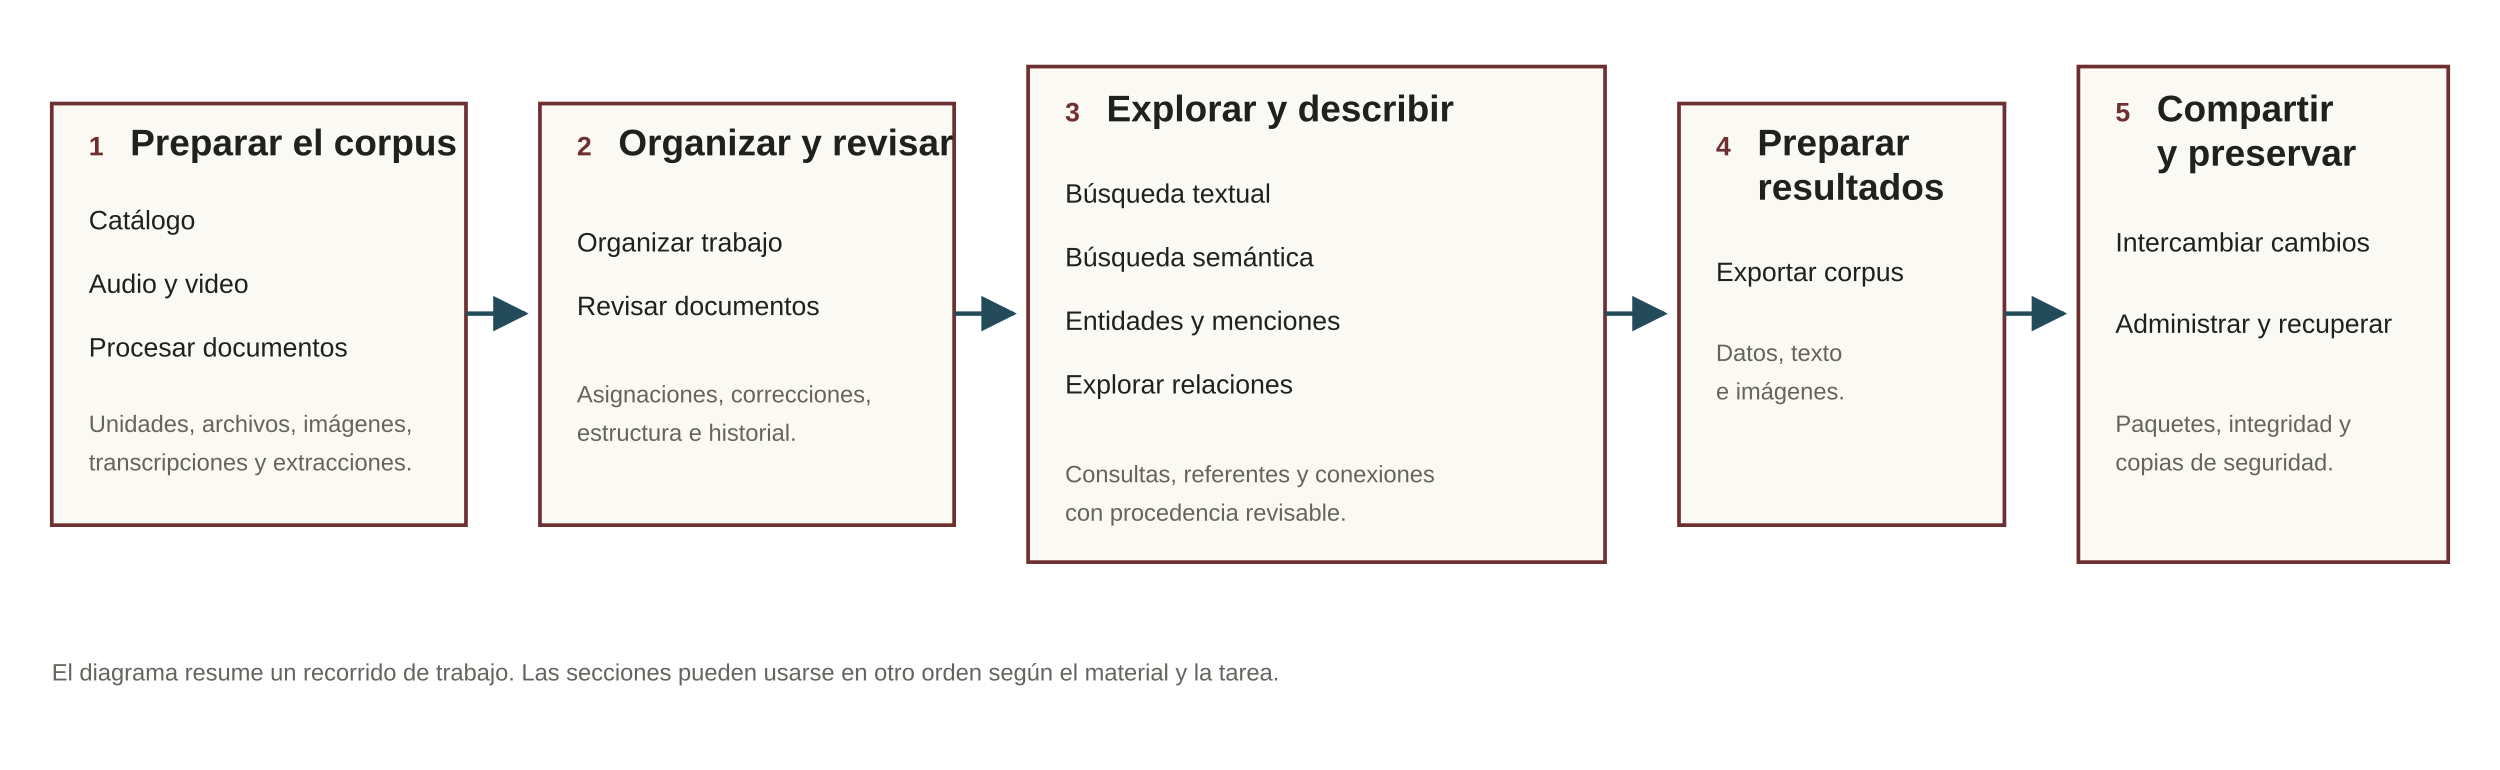
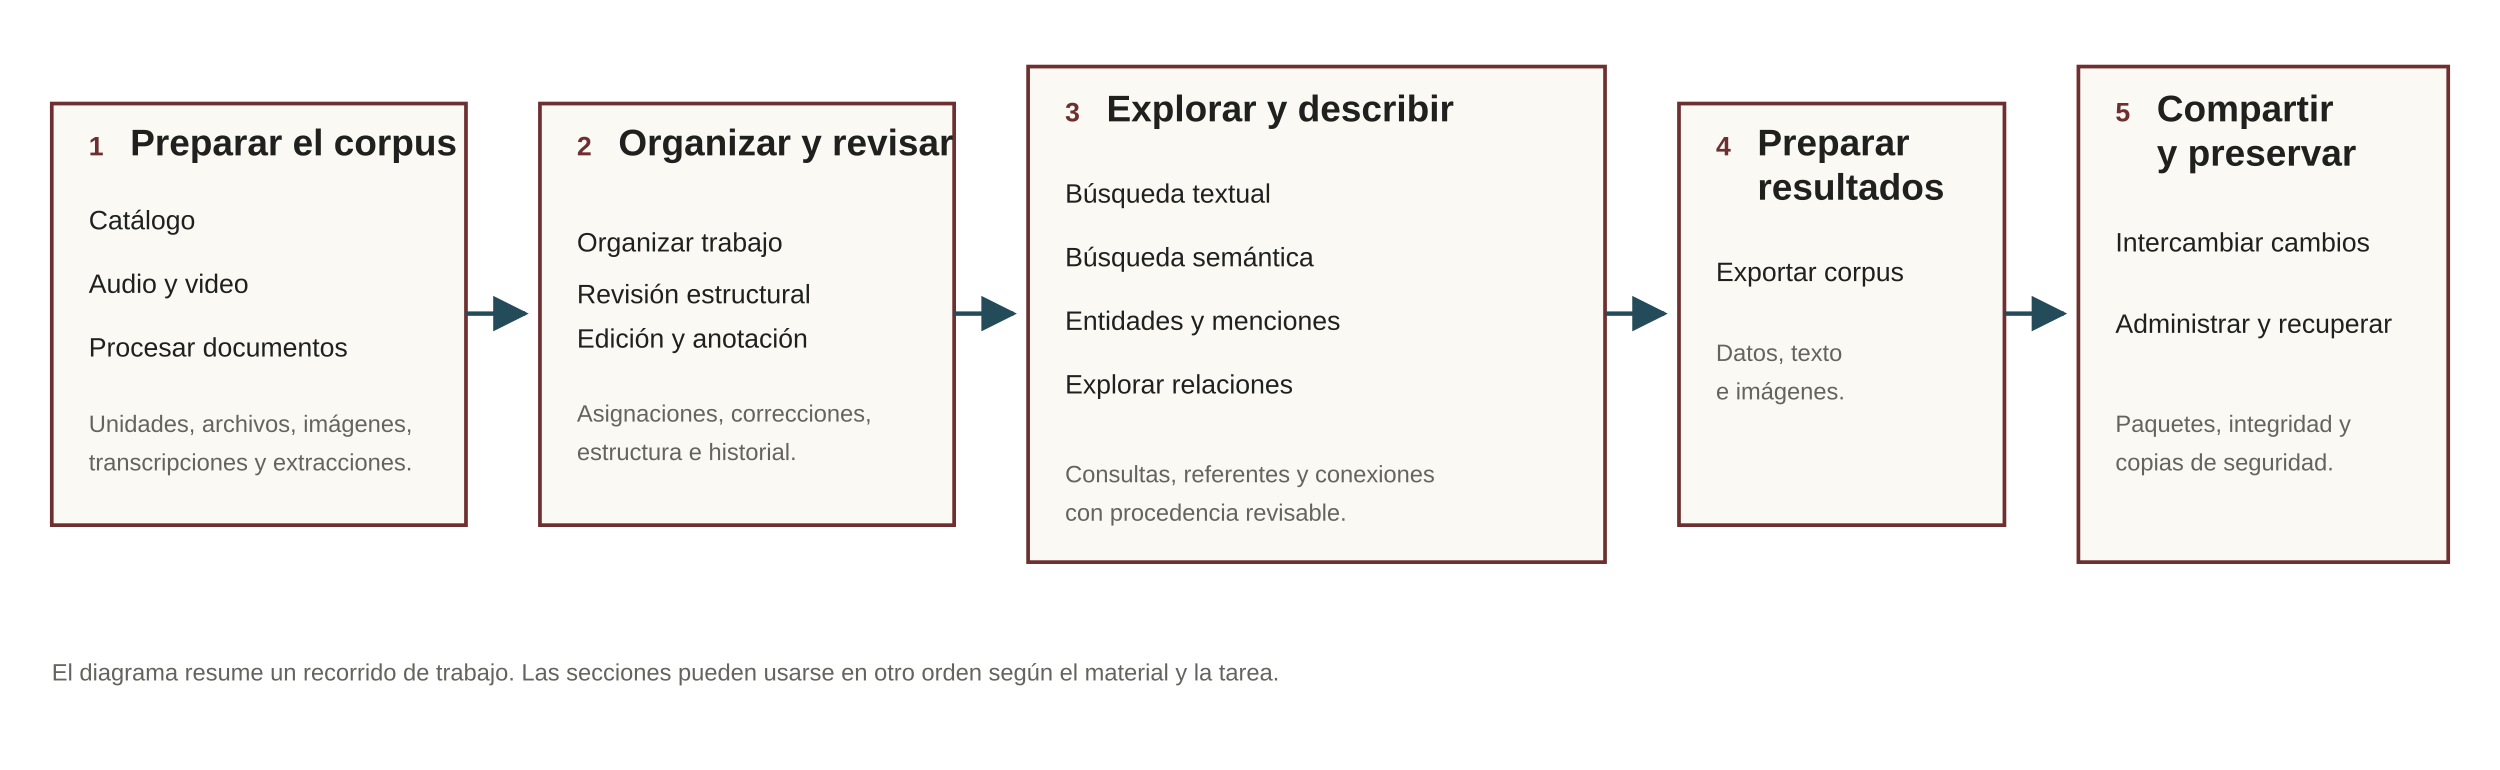
<svg xmlns="http://www.w3.org/2000/svg" viewBox="0 0 1690 520" role="img" aria-labelledby="title desc">
  <style>
text{font-family:Arial,sans-serif;fill:#20211f}.phase{fill:#fbf9f3;stroke:#6d2f2f;stroke-width:2.5}.arr{stroke:#244b5a;stroke-width:3;fill:none;marker-end:url(#arrow)}.n{font-size:18px;font-weight:700;fill:#6d2f2f}.head{font-size:25px;font-weight:700}.item{font-size:18px}.note{font-size:16px;fill:#64635d}
</style>
  <defs>
    <marker id="arrow" viewBox="0 0 10 10" refX="9" refY="5" markerWidth="8" markerHeight="8" orient="auto">
      <path d="M0 0L10 5L0 10z" fill="#244b5a" />
    </marker>
  </defs>
  <rect class="phase" x="35" y="70" width="280" height="285" />
  <text class="n" x="60" y="105">1</text>
  <text class="head" x="88" y="105">Preparar el corpus</text>
  <text class="item" x="60" y="155">Catálogo</text>
  <text class="item" x="60" y="198">Audio y video</text>
  <text class="item" x="60" y="241">Procesar documentos</text>
  <text class="note" x="60" y="292">Unidades, archivos, imágenes,</text>
  <text class="note" x="60" y="318">transcripciones y extracciones.</text>
  <rect class="phase" x="365" y="70" width="280" height="285" />
  <text class="n" x="390" y="105">2</text>
  <text class="head" x="418" y="105">Organizar y revisar</text>
  <text class="item" x="390" y="170">Organizar trabajo</text>
-   <text class="item" x="390" y="213">Revisar documentos</text>
-   <text class="note" x="390" y="272">Asignaciones, correcciones,</text>
-   <text class="note" x="390" y="298">estructura e historial.</text>
+   <text class="item" x="390" y="205">Revisión estructural</text>
+   <text class="item" x="390" y="235">Edición y anotación</text>
+   <text class="note" x="390" y="285">Asignaciones, correcciones,</text>
+   <text class="note" x="390" y="311">estructura e historial.</text>
  <rect class="phase" x="695" y="45" width="390" height="335" />
  <text class="n" x="720" y="82">3</text>
  <text class="head" x="748" y="82">Explorar y describir</text>
  <text class="item" x="720" y="137">Búsqueda textual</text>
  <text class="item" x="720" y="180">Búsqueda semántica</text>
  <text class="item" x="720" y="223">Entidades y menciones</text>
  <text class="item" x="720" y="266">Explorar relaciones</text>
  <text class="note" x="720" y="326">Consultas, referentes y conexiones</text>
  <text class="note" x="720" y="352">con procedencia revisable.</text>
  <rect class="phase" x="1135" y="70" width="220" height="285" />
  <text class="n" x="1160" y="105">4</text>
  <text class="head" x="1188" y="105">Preparar</text>
  <text class="head" x="1188" y="135">resultados</text>
  <text class="item" x="1160" y="190">Exportar corpus</text>
  <text class="note" x="1160" y="244">Datos, texto</text>
  <text class="note" x="1160" y="270">e imágenes.</text>
  <rect class="phase" x="1405" y="45" width="250" height="335" />
  <text class="n" x="1430" y="82">5</text>
  <text class="head" x="1458" y="82">Compartir</text>
  <text class="head" x="1458" y="112">y preservar</text>
  <text class="item" x="1430" y="170">Intercambiar cambios</text>
  <text class="item" x="1430" y="225">Administrar y recuperar</text>
  <text class="note" x="1430" y="292">Paquetes, integridad y</text>
  <text class="note" x="1430" y="318">copias de seguridad.</text>
  <path class="arr" d="M315 212 H355" />
  <path class="arr" d="M645 212 H685" />
  <path class="arr" d="M1085 212 H1125" />
  <path class="arr" d="M1355 212 H1395" />
  <text class="note" x="35" y="460">El diagrama resume un recorrido de trabajo. Las secciones pueden usarse en otro orden según el material y la tarea.</text>
</svg>
